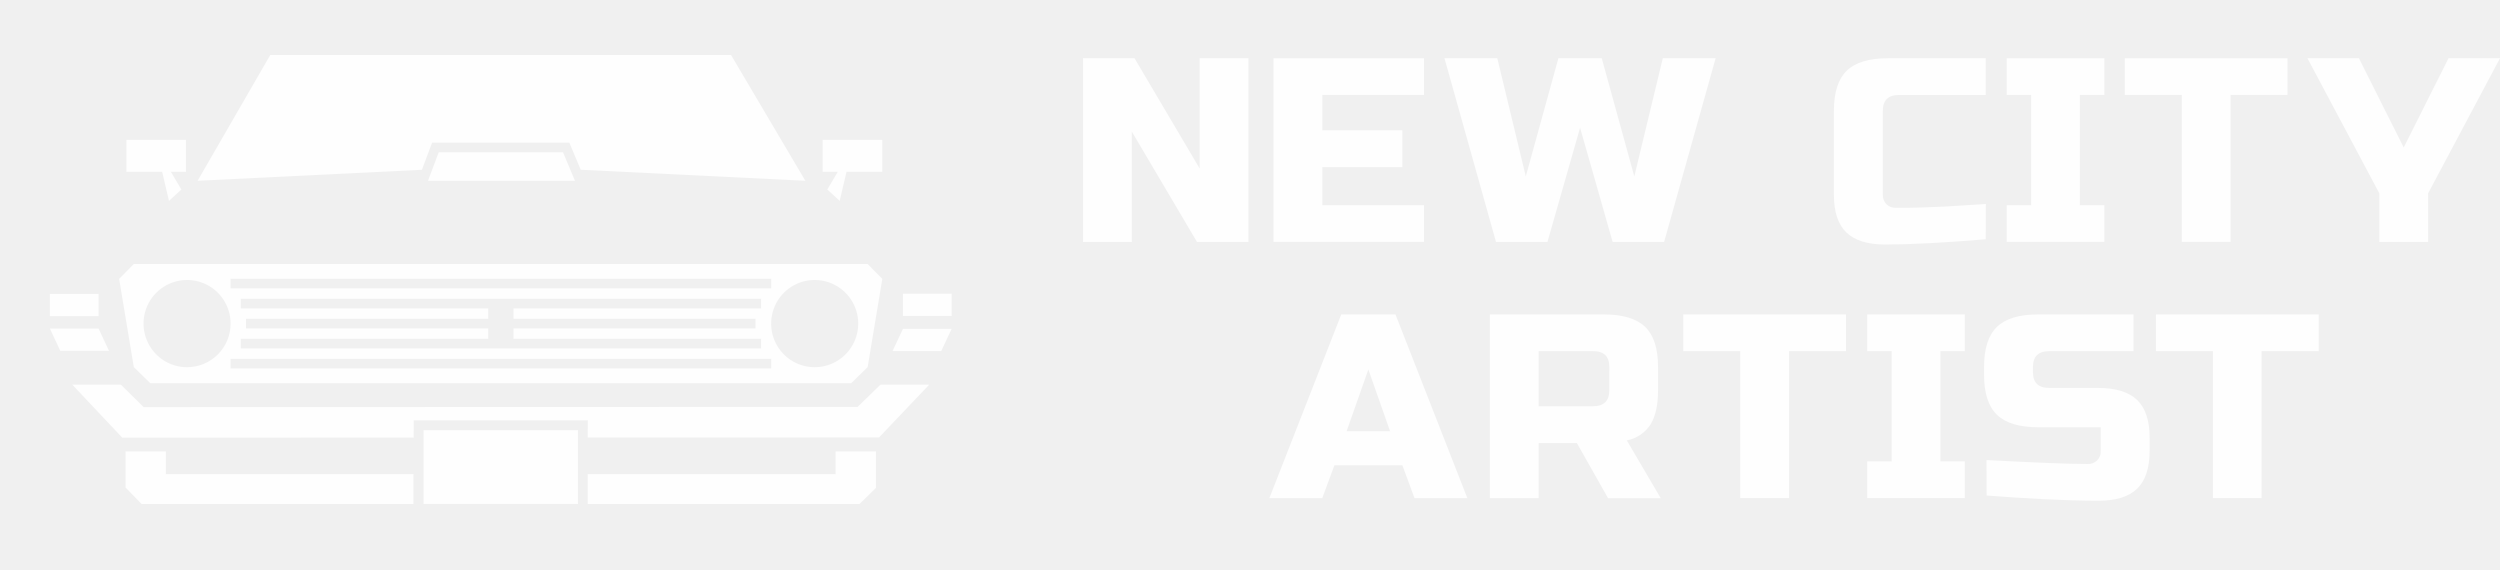
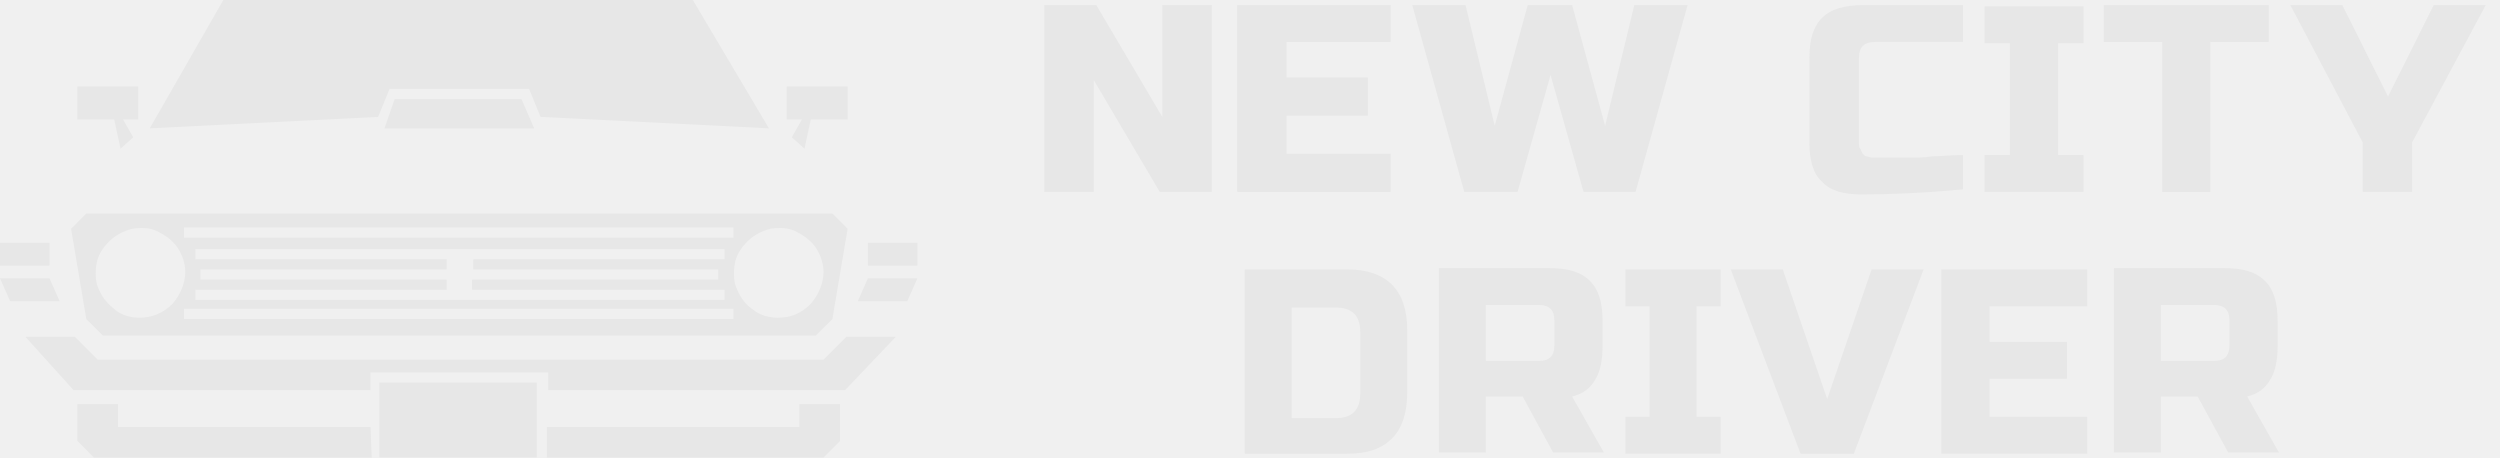
- <svg xmlns="http://www.w3.org/2000/svg" width="123" height="28" viewBox="0 0 123 28" fill="none">
-   <path d="M46.822 14.45H44.425V15.545H46.822V14.45Z" fill="white" fill-opacity="0.9" />
-   <path d="M43.912 17.274H46.309L46.822 16.179H44.425L43.912 17.274Z" fill="white" fill-opacity="0.9" />
-   <path d="M9.151 6.88H6.218V8.454H7.977L8.313 9.884L8.924 9.325L8.409 8.454H9.151V6.88Z" fill="white" fill-opacity="0.9" />
-   <path d="M40.475 6.88H43.408V8.454H41.649L41.313 9.884L40.702 9.325L41.217 8.454H40.475V6.88Z" fill="white" fill-opacity="0.9" />
-   <path d="M21.26 7.02H28.011L28.571 8.353L39.625 8.895L35.968 2.706H13.296L9.72 8.895L20.759 8.354L21.26 7.02Z" fill="white" fill-opacity="0.9" />
-   <path d="M21.057 8.894H28.289L27.7 7.49H21.585L21.057 8.894Z" fill="white" fill-opacity="0.9" />
-   <path d="M6.015 21.534L20.354 21.53L20.355 20.681H28.919L28.915 21.528L43.248 21.524L45.718 18.926H43.316L42.193 20.02L7.07 20.03L5.95 18.926H3.556L6.015 21.534Z" fill="white" fill-opacity="0.9" />
-   <path d="M2.452 15.556H4.85V14.461H2.452V15.556Z" fill="white" fill-opacity="0.9" />
-   <path d="M5.362 17.258H2.964L2.452 16.163H4.849L5.362 17.258Z" fill="white" fill-opacity="0.9" />
-   <path d="M28.915 24.796H41.111H42.29L43.097 24.006V23.326V22.209H41.111V23.326H28.915" fill="white" fill-opacity="0.9" />
-   <path d="M20.343 23.326H8.162V22.209H6.177V23.326V23.987L6.965 24.796H8.162H20.343" fill="white" fill-opacity="0.9" />
-   <path d="M28.437 21.165H20.838V24.796H28.437V21.165Z" fill="white" fill-opacity="0.9" />
-   <path d="M42.689 12.989H6.583L5.861 13.721L6.583 18.062L7.391 18.852H41.882L42.689 18.062L43.411 13.721L42.689 12.989ZM11.345 13.717H37.941V14.187H11.345V13.717ZM37.169 15.686V16.156H25.262V16.67H37.443V17.141H11.849V16.67H24.022V16.156H12.105V15.686H24.022V15.172H11.849V14.701H37.443V15.172H25.264V15.686H37.169ZM9.204 18.066C8.78 18.066 8.366 17.941 8.014 17.705C7.662 17.469 7.388 17.134 7.226 16.742C7.064 16.35 7.021 15.919 7.104 15.502C7.186 15.086 7.39 14.704 7.69 14.404C7.989 14.104 8.371 13.9 8.786 13.817C9.201 13.734 9.632 13.777 10.023 13.939C10.414 14.101 10.749 14.376 10.984 14.729C11.219 15.082 11.345 15.497 11.345 15.921C11.345 16.49 11.119 17.036 10.718 17.438C10.316 17.84 9.772 18.066 9.204 18.066V18.066ZM37.941 18.125H11.345V17.655H37.941V18.125ZM40.083 18.066C39.659 18.066 39.245 17.941 38.893 17.705C38.541 17.469 38.267 17.134 38.104 16.742C37.942 16.35 37.9 15.919 37.983 15.502C38.065 15.086 38.269 14.704 38.569 14.404C38.868 14.104 39.249 13.9 39.665 13.817C40.08 13.734 40.511 13.777 40.902 13.939C41.293 14.101 41.627 14.376 41.863 14.729C42.098 15.082 42.224 15.497 42.224 15.921C42.224 16.49 41.998 17.036 41.596 17.438C41.195 17.84 40.65 18.066 40.083 18.066V18.066Z" fill="white" fill-opacity="0.9" />
-   <path d="M61.425 11.902H58.89L55.687 6.48V11.902H53.284V2.865H55.819L59.023 8.288V2.865H61.425V11.902Z" fill="white" fill-opacity="0.9" />
-   <path d="M70.062 11.902H62.657V2.865H70.062V4.673H65.059V6.41H68.995V8.223H65.059V10.094H70.062V11.902Z" fill="white" fill-opacity="0.9" />
-   <path d="M78.807 2.865L80.408 8.675L81.809 2.865H84.41L81.876 11.902H79.341L77.739 6.287L76.136 11.902H73.602L71.067 2.865H73.668L75.069 8.675L76.672 2.865H78.807Z" fill="white" fill-opacity="0.9" />
-   <path d="M97.699 11.773C95.716 11.94 94.07 12.027 92.762 12.032C91.891 12.032 91.251 11.834 90.841 11.438C90.43 11.042 90.226 10.422 90.227 9.578V5.447C90.227 4.543 90.438 3.887 90.86 3.477C91.282 3.068 91.961 2.864 92.896 2.865H97.699V4.673H93.438C92.904 4.673 92.637 4.931 92.636 5.447V9.578C92.631 9.665 92.644 9.752 92.676 9.833C92.707 9.915 92.755 9.989 92.817 10.052C92.877 10.109 92.949 10.153 93.028 10.183C93.106 10.213 93.19 10.226 93.274 10.224C93.46 10.224 93.666 10.224 93.888 10.224L94.582 10.205L95.31 10.178C95.555 10.17 95.87 10.153 96.256 10.127C96.643 10.102 97.125 10.072 97.704 10.036L97.699 11.773Z" fill="white" fill-opacity="0.9" />
-   <path d="M103.534 11.902H98.73V10.094H99.931V4.673H98.73V2.865H103.534V4.673H102.332V10.094H103.534V11.902Z" fill="white" fill-opacity="0.9" />
-   <path d="M109.745 11.902H107.342V4.673H104.538V2.865H112.544V4.673H109.745V11.902Z" fill="white" fill-opacity="0.9" />
-   <path d="M113.525 2.865H116.061L118.263 7.255L120.465 2.865H123L119.464 9.513V11.902H117.062V9.513L113.525 2.865Z" fill="white" fill-opacity="0.9" />
-   <path d="M65.056 24.507H62.452L65.989 15.469H68.658L72.194 24.507H69.592L68.996 22.891H65.655L65.056 24.507ZM66.255 21.214H68.39L67.323 18.181L66.255 21.214Z" fill="white" fill-opacity="0.9" />
-   <path d="M73.302 15.469H78.907C79.841 15.469 80.519 15.674 80.942 16.082C81.366 16.49 81.577 17.147 81.576 18.051V19.213C81.576 19.927 81.453 20.483 81.209 20.88C81.08 21.081 80.91 21.255 80.709 21.391C80.509 21.527 80.281 21.622 80.041 21.669L81.71 24.512H79.116L77.582 21.8H75.704V24.507H73.302V15.469ZM79.178 18.051C79.178 17.534 78.911 17.276 78.376 17.277H75.704V19.987H78.373C78.906 19.987 79.174 19.729 79.175 19.213L79.178 18.051Z" fill="white" fill-opacity="0.9" />
-   <path d="M88.021 24.507H85.618V17.277H82.817V15.469H90.823V17.277H88.021V24.507Z" fill="white" fill-opacity="0.9" />
-   <path d="M96.67 24.507H91.866V22.699H93.068V17.277H91.866V15.469H96.67V17.277H95.469V22.699H96.67V24.507Z" fill="white" fill-opacity="0.9" />
-   <path d="M97.735 22.634C100.173 22.764 101.824 22.828 102.687 22.828C102.776 22.835 102.866 22.823 102.95 22.793C103.034 22.762 103.11 22.715 103.174 22.654C103.237 22.592 103.286 22.518 103.317 22.437C103.348 22.356 103.36 22.269 103.353 22.182V21.022H100.284C99.351 21.022 98.672 20.817 98.249 20.407C97.826 19.998 97.614 19.341 97.615 18.438V18.051C97.615 17.148 97.827 16.491 98.249 16.082C98.671 15.672 99.35 15.468 100.284 15.469H104.969V17.277H100.825C100.291 17.277 100.024 17.535 100.023 18.051V18.312C100.023 18.829 100.29 19.087 100.825 19.086H103.227C104.098 19.086 104.738 19.284 105.148 19.679C105.559 20.075 105.763 20.695 105.762 21.54V22.184C105.762 23.026 105.558 23.646 105.148 24.044C104.739 24.442 104.099 24.64 103.227 24.638C102.773 24.638 102.292 24.628 101.786 24.611L100.557 24.561C99.649 24.516 98.711 24.456 97.741 24.379L97.735 22.634Z" fill="white" fill-opacity="0.9" />
-   <path d="M111.272 24.507H108.876V17.277H106.073V15.469H114.081V17.277H111.272V24.507Z" fill="white" fill-opacity="0.9" />
+ <svg xmlns="http://www.w3.org/2000/svg" width="153" height="28" viewBox="0 0 153 28" fill="none">
+   <path d="M56.146 14.855H53.117V16.256H56.146V14.855Z" fill="#E7E7E7" />
+   <path d="M52.496 18.433H55.525L56.146 17.033H53.117L52.496 18.433Z" fill="#E7E7E7" />
+   <path d="M8.464 5.289H4.736V7.311H6.988L7.377 9.1L8.153 8.4L7.532 7.311H8.464V5.289Z" fill="#E7E7E7" />
+   <path d="M48.147 5.289H51.874V7.311H49.622L49.234 9.1L48.457 8.4L49.078 7.311H48.147V5.289Z" fill="#E7E7E7" />
+   <path d="M23.841 5.444H32.383L33.082 7.156L47.06 7.856L42.401 0H13.668L9.164 7.856L23.142 7.156L23.841 5.444Z" fill="#E7E7E7" />
+   <path d="M23.529 7.856H32.693L31.916 6.067H24.151L23.529 7.856Z" fill="#E7E7E7" />
+   <path d="M4.504 23.878H22.675V22.789H33.547V23.878H51.718L54.825 20.611H51.796L50.398 22.011H5.979L4.581 20.611H1.553L4.504 23.878Z" fill="#E7E7E7" />
+   <path d="M0 16.256H3.029V14.855H0V16.256Z" fill="#E7E7E7" />
+   <path d="M3.65 18.433H0.621L0 17.033H3.029L3.65 18.433Z" fill="#E7E7E7" />
+   <path d="M33.469 28H48.922H50.398L51.407 26.989V26.133V24.733H48.922V26.133H33.469" fill="#E7E7E7" />
+   <path d="M22.675 26.133H7.221V24.733H4.736V26.133V26.989L5.746 28H7.299H22.752" fill="#E7E7E7" />
+   <path d="M32.848 23.411H23.219V28H32.848V23.411Z" fill="#E7E7E7" />
+   <path d="M50.943 13.067H5.281L4.35 14L5.281 19.522L6.291 20.533H49.934L50.943 19.522L51.875 14L50.943 13.067ZM11.261 13.922H44.886V14.544H11.261V13.922ZM43.954 16.489V17.111H28.889V17.733H44.342V18.355H11.96V17.733H27.336V17.111H12.271V16.489H27.336V15.867H11.96V15.244H44.342V15.867H28.966V16.489H43.954ZM8.543 19.444C7.999 19.444 7.456 19.289 7.068 18.978C6.679 18.667 6.291 18.278 6.058 17.733C5.825 17.267 5.825 16.722 5.903 16.178C5.98 15.633 6.291 15.167 6.679 14.778C7.068 14.389 7.533 14.155 8.077 14C8.621 13.922 9.164 13.922 9.63 14.155C10.096 14.389 10.562 14.7 10.873 15.167C11.183 15.633 11.339 16.178 11.339 16.644C11.339 17.344 11.028 18.044 10.562 18.589C9.941 19.211 9.242 19.444 8.543 19.444ZM44.886 19.522H11.261V18.9H44.886V19.522ZM47.604 19.444C47.06 19.444 46.517 19.289 46.128 18.978C45.662 18.667 45.352 18.278 45.119 17.733C44.886 17.267 44.886 16.722 44.964 16.178C45.041 15.633 45.352 15.167 45.74 14.778C46.128 14.389 46.594 14.155 47.138 14C47.681 13.922 48.225 13.922 48.691 14.155C49.157 14.389 49.623 14.7 49.934 15.167C50.244 15.633 50.399 16.178 50.399 16.644C50.399 17.344 50.089 18.044 49.623 18.589C49.002 19.211 48.38 19.444 47.604 19.444Z" fill="#E7E7E7" />
+   <path d="M74.161 11.744H70.977L66.939 4.9V11.744H63.91V0.311H67.094L71.132 7.155V0.311H74.161V11.744Z" fill="#E7E7E7" />
+   <path d="M85.109 11.744H75.713V0.311H85.109V2.567H78.742V4.744H83.711V7.078H78.742V9.411H85.109V11.744Z" fill="#E7E7E7" />
+   <path d="M96.214 0.311L98.233 7.7L100.019 0.311H103.281L100.097 11.744H96.913L94.894 4.589L92.875 11.744H89.614L86.43 0.311H89.691L91.477 7.7L93.496 0.311H96.214Z" fill="#E7E7E7" />
+   <path d="M120.133 11.589C117.648 11.822 115.551 11.9 113.92 11.9C112.833 11.9 111.979 11.667 111.513 11.122C110.969 10.655 110.736 9.8 110.736 8.789V3.578C110.736 2.411 110.969 1.633 111.513 1.089C112.056 0.544 112.911 0.311 114.076 0.311H120.133V2.567H114.774C114.076 2.567 113.765 2.878 113.765 3.578V8.789C113.765 8.867 113.765 9.022 113.843 9.1C113.92 9.178 113.92 9.333 113.998 9.411C114.076 9.489 114.153 9.567 114.231 9.567C114.308 9.567 114.464 9.644 114.541 9.644C114.774 9.644 115.007 9.644 115.318 9.644H116.172H117.104C117.415 9.644 117.803 9.644 118.269 9.567C118.735 9.567 119.356 9.489 120.133 9.489V11.589Z" fill="#E7E7E7" />
+   <path d="M127.51 11.745H121.453V9.489H123.006V2.644H121.453V0.389H127.51V2.644H125.957V9.489H127.51V11.745Z" fill="#E7E7E7" />
+   <path d="M135.353 11.744H132.324V2.567H128.752V0.311H138.847V2.567H135.275V11.744H135.353Z" fill="#E7E7E7" />
+   <path d="M140.168 0.311H143.352L146.147 5.911L148.943 0.311H152.127L147.623 8.711V11.744H144.594V8.711L140.168 0.311Z" fill="#E7E7E7" />
+   <path d="M85.188 17.422C84.567 16.8 83.635 16.489 82.47 16.489H76.18V27.767H82.47C83.712 27.767 84.567 27.455 85.188 26.833C85.809 26.211 86.12 25.278 86.12 24.033V20.144C86.12 18.978 85.809 18.044 85.188 17.422ZM83.246 24.111C83.246 25.044 82.78 25.589 81.771 25.589H79.053V18.822H81.771C82.703 18.822 83.246 19.289 83.246 20.3V24.111Z" fill="#E7E7E7" />
+   <path d="M96.214 24.267C96.836 24.111 97.302 23.8 97.612 23.256C97.923 22.789 98.078 22.089 98.078 21.156V19.678C98.078 18.511 97.845 17.733 97.302 17.189C96.758 16.645 95.981 16.411 94.817 16.411H88.061V27.689H90.934V24.267H93.186L95.05 27.689H98.156L96.214 24.267ZM95.127 21.156C95.127 21.778 94.817 22.089 94.195 22.089H90.934V18.667H94.195C94.817 18.667 95.127 18.978 95.127 19.6V21.156Z" fill="#E7E7E7" />
+   <path d="M105.301 27.767H99.477V25.511H100.952V18.744H99.477V16.489H105.301V18.744H103.825V25.511H105.301V27.767Z" fill="#E7E7E7" />
+   <path d="M111.824 24.422L114.542 16.489H117.726L113.454 27.767H110.193L105.922 16.489H109.106L111.824 24.422Z" fill="#E7E7E7" />
+   <path d="M127.743 27.767H118.812V16.489H127.743V18.744H121.763V20.922H126.5V23.178H121.763V25.511H127.743V27.767Z" fill="#E7E7E7" />
+   <path d="M137.527 24.267C138.148 24.111 138.614 23.8 138.925 23.256C139.235 22.789 139.391 22.089 139.391 21.156V19.678C139.391 18.511 139.158 17.733 138.614 17.189C138.07 16.645 137.294 16.411 136.129 16.411H129.373V27.689H132.246V24.267H134.498L136.362 27.689H139.468L137.527 24.267ZM136.44 21.156C136.44 21.778 136.129 22.089 135.508 22.089H132.246V18.667H135.508C136.129 18.667 136.44 18.978 136.44 19.6V21.156Z" fill="#E7E7E7" />
</svg>
